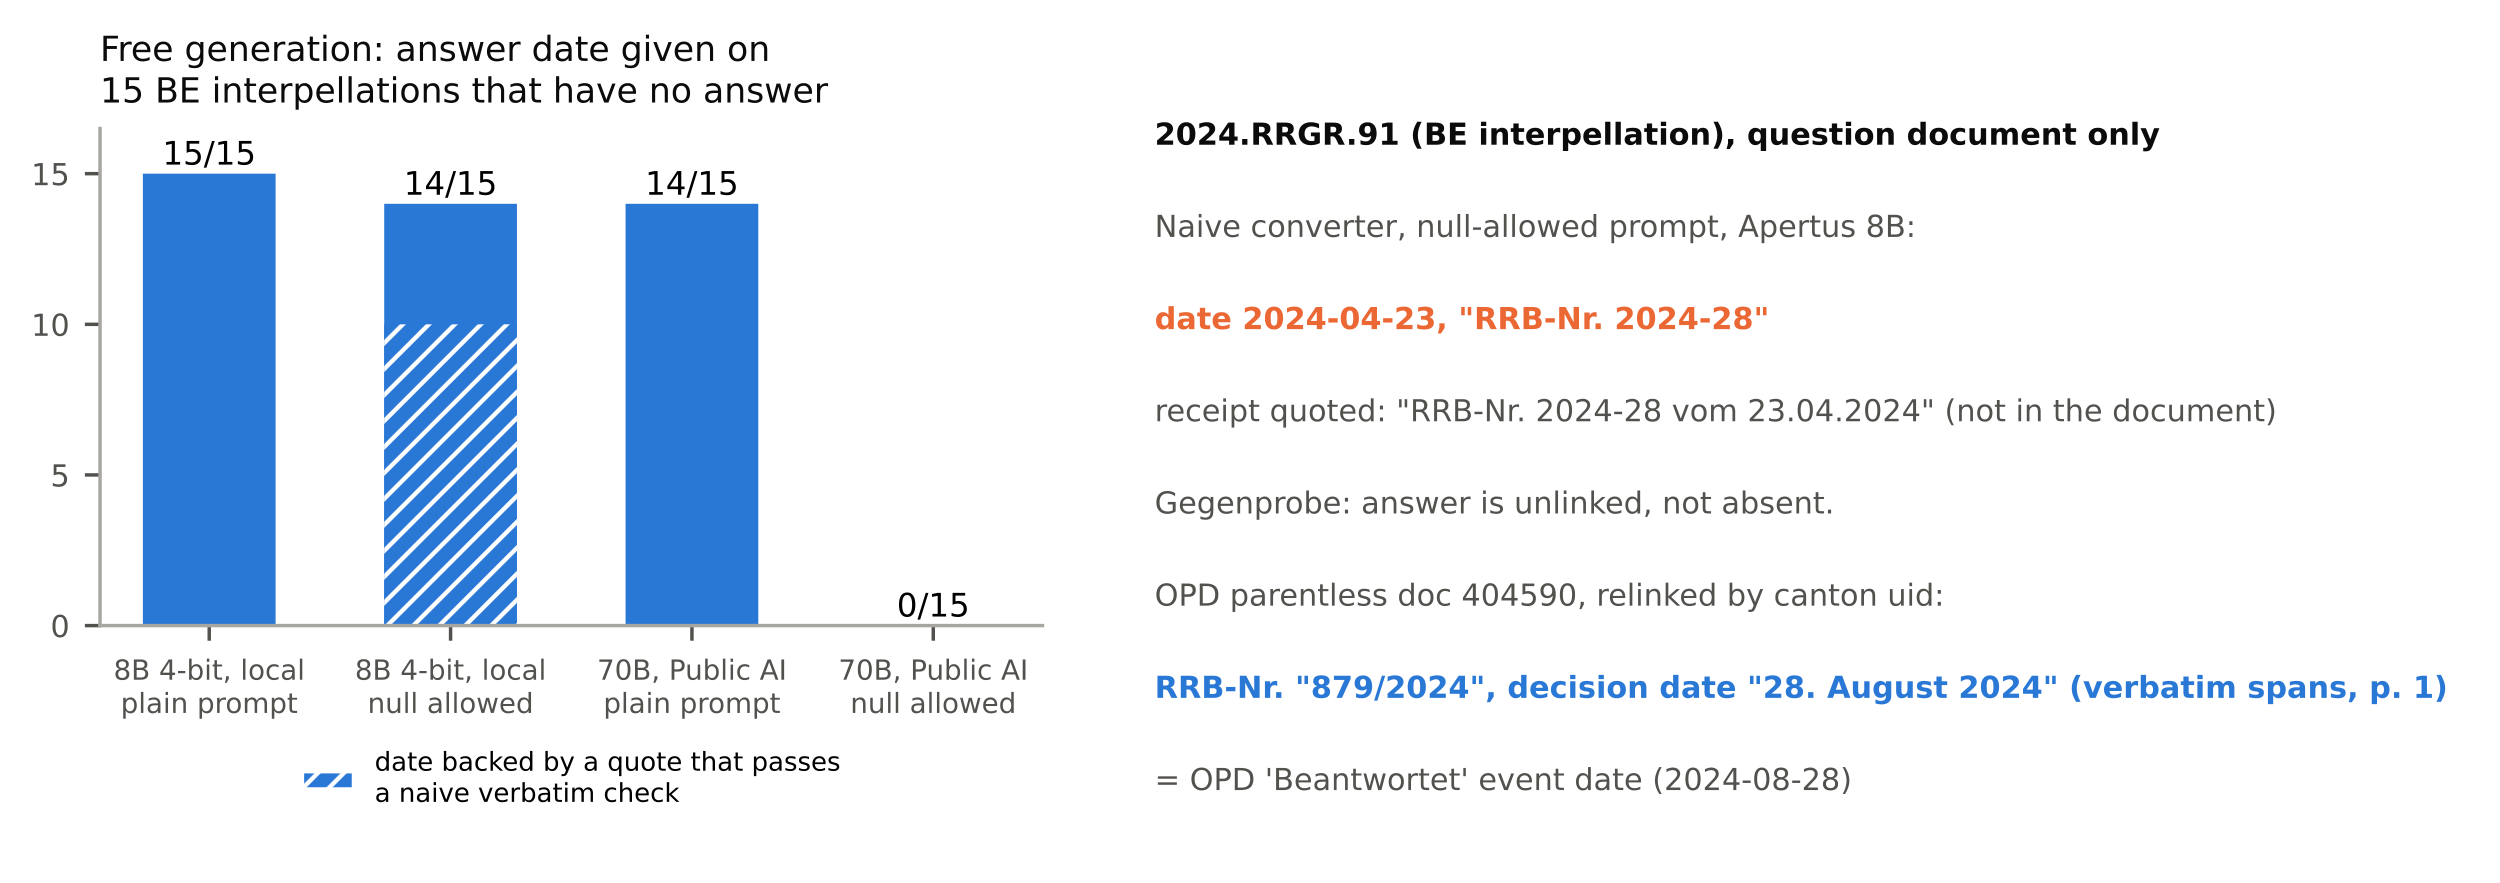
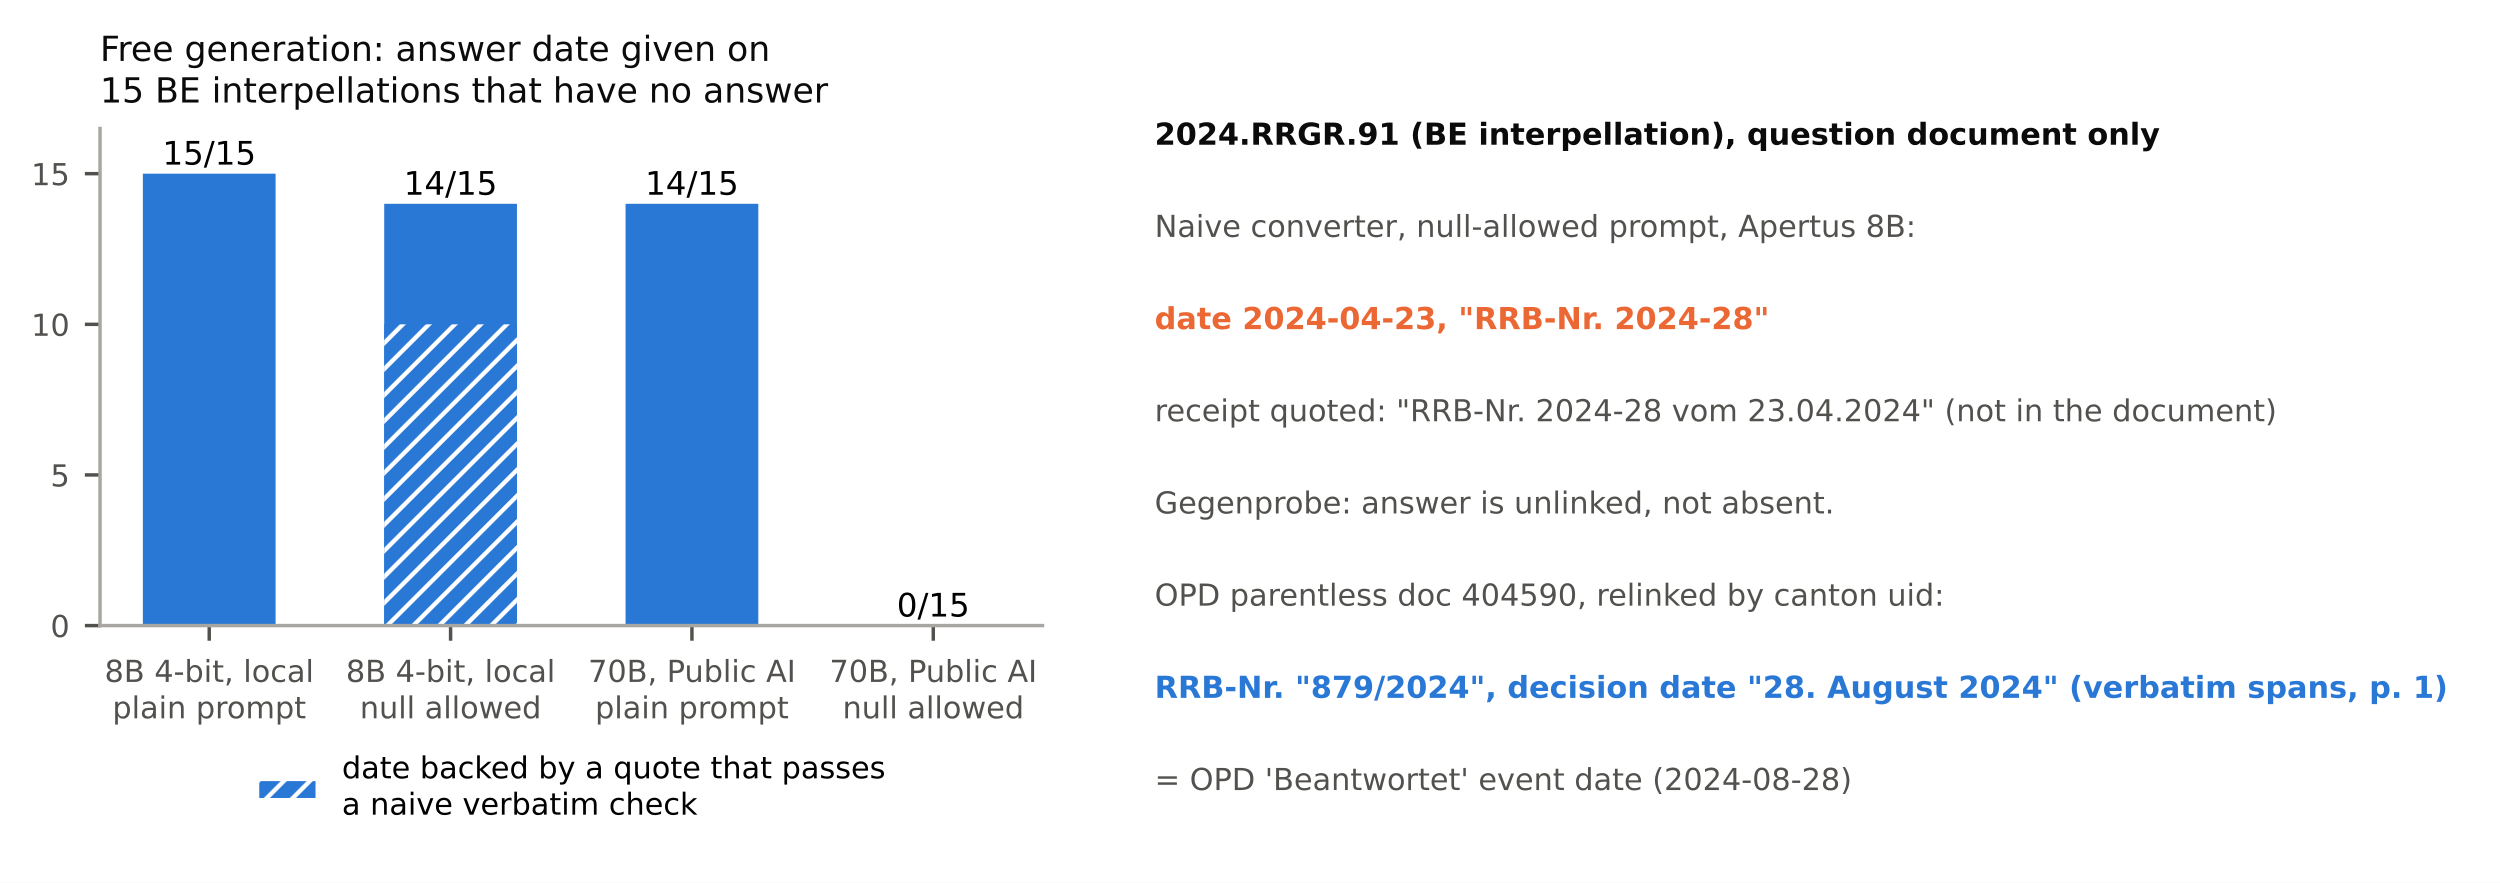
<svg xmlns="http://www.w3.org/2000/svg" xmlns:xlink="http://www.w3.org/1999/xlink" width="577.551pt" height="203.922pt" viewBox="0 0 577.551 203.922" version="1.1">
  <defs>
    <style type="text/css">*{stroke-linejoin: round; stroke-linecap: butt}</style>
  </defs>
  <g id="figure_1">
    <g id="patch_1">
      <path d="M 0 203.922  L 577.551 203.922  L 577.551 0  L 0 0  z " style="fill: #ffffff" />
    </g>
    <g id="axes_1">
      <g id="patch_2">
        <path d="M 23.108 144.522  L 240.835 144.522  L 240.835 29.682  L 23.108 29.682  z " style="fill: #ffffff" />
      </g>
      <g id="patch_3">
-         <path d="M 33.004 144.522  L 63.67 144.522  L 63.67 40.122  L 33.004 40.122  z " clip-path="url(#p068812226f)" style="fill: #2a78d6" />
+         <path d="M 33.004 144.522  L 63.67 144.522  L 63.67 40.122  L 33.004 40.122  z " clip-path="url(#pf9f7e6fd8b)" style="fill: #2a78d6" />
      </g>
      <g id="patch_4">
-         <path d="M 88.76 144.522  L 119.426 144.522  L 119.426 47.082  L 88.76 47.082  z " clip-path="url(#p068812226f)" style="fill: #2a78d6" />
+         <path d="M 88.76 144.522  L 119.426 144.522  L 119.426 47.082  L 88.76 47.082  z " clip-path="url(#pf9f7e6fd8b)" style="fill: #2a78d6" />
      </g>
      <g id="patch_5">
-         <path d="M 144.517 144.522  L 175.183 144.522  L 175.183 47.082  L 144.517 47.082  z " clip-path="url(#p068812226f)" style="fill: #2a78d6" />
+         <path d="M 144.517 144.522  L 175.183 144.522  L 175.183 47.082  L 144.517 47.082  z " clip-path="url(#pf9f7e6fd8b)" style="fill: #2a78d6" />
      </g>
      <g id="patch_6">
-         <path d="M 200.273 144.522  L 230.939 144.522  L 230.939 144.522  L 200.273 144.522  z " clip-path="url(#p068812226f)" style="fill: #2a78d6" />
+         <path d="M 200.273 144.522  L 230.939 144.522  L 230.939 144.522  L 200.273 144.522  z " clip-path="url(#pf9f7e6fd8b)" style="fill: #2a78d6" />
      </g>
      <g id="patch_7">
-         <path d="M 88.76 144.522  L 119.426 144.522  L 119.426 74.922  L 88.76 74.922  z " clip-path="url(#p068812226f)" style="fill: url(#h16202a73f1)" />
+         <path d="M 88.76 144.522  L 119.426 144.522  L 119.426 74.922  L 88.76 74.922  z " clip-path="url(#pf9f7e6fd8b)" style="fill: url(#h4503fef4cd)" />
      </g>
      <g id="matplotlib.axis_1">
        <g id="xtick_1">
          <g id="line2d_1">
            <defs>
-               <path id="m1de4090f6d" d="M 0 0  L 0 3.5  " style="stroke: #52514e; stroke-width: 0.8" />
+               <path id="m8d80622d3a" d="M 0 0  L 0 3.5  " style="stroke: #52514e; stroke-width: 0.8" />
            </defs>
            <g>
-               <use xlink:href="#m1de4090f6d" x="48.337" y="144.522" style="fill: #52514e; stroke: #52514e; stroke-width: 0.8" />
+               <use xlink:href="#m8d80622d3a" x="48.337" y="144.522" style="fill: #52514e; stroke: #52514e; stroke-width: 0.8" />
            </g>
          </g>
          <g id="text_1">
-             <text style="font-size: 6.4px; font-family: 'DejaVu Sans'; fill: #52514e" transform="translate(26.23269 157.0253)">8B 4-bit, local</text>
-             <text style="font-size: 6.4px; font-family: 'DejaVu Sans'; fill: #52514e" transform="translate(27.88418 164.7071)">plain prompt</text>
+             <text style="font-size: 7px; font-family: 'DejaVu Sans'; fill: #52514e" transform="translate(24.16039 157.5413)">8B 4-bit, local</text>
+             <text style="font-size: 7px; font-family: 'DejaVu Sans'; fill: #52514e" transform="translate(25.96672 165.9432)">plain prompt</text>
          </g>
        </g>
        <g id="xtick_2">
          <g id="line2d_2">
            <g>
-               <use xlink:href="#m1de4090f6d" x="104.093" y="144.522" style="fill: #52514e; stroke: #52514e; stroke-width: 0.8" />
+               <use xlink:href="#m8d80622d3a" x="104.093" y="144.522" style="fill: #52514e; stroke: #52514e; stroke-width: 0.8" />
            </g>
          </g>
          <g id="text_2">
-             <text style="font-size: 6.4px; font-family: 'DejaVu Sans'; fill: #52514e" transform="translate(81.98889 157.0253)">8B 4-bit, local</text>
-             <text style="font-size: 6.4px; font-family: 'DejaVu Sans'; fill: #52514e" transform="translate(84.9279 164.7071)">null allowed</text>
+             <text style="font-size: 7px; font-family: 'DejaVu Sans'; fill: #52514e" transform="translate(79.9166 157.5413)">8B 4-bit, local</text>
+             <text style="font-size: 7px; font-family: 'DejaVu Sans'; fill: #52514e" transform="translate(83.13113 165.9432)">null allowed</text>
          </g>
        </g>
        <g id="xtick_3">
          <g id="line2d_3">
            <g>
-               <use xlink:href="#m1de4090f6d" x="159.85" y="144.522" style="fill: #52514e; stroke: #52514e; stroke-width: 0.8" />
+               <use xlink:href="#m8d80622d3a" x="159.85" y="144.522" style="fill: #52514e; stroke: #52514e; stroke-width: 0.8" />
            </g>
          </g>
          <g id="text_3">
-             <text style="font-size: 6.4px; font-family: 'DejaVu Sans'; fill: #52514e" transform="translate(137.9276 157.0253)">70B, Public AI</text>
-             <text style="font-size: 6.4px; font-family: 'DejaVu Sans'; fill: #52514e" transform="translate(139.3966 164.7071)">plain prompt</text>
+             <text style="font-size: 7px; font-family: 'DejaVu Sans'; fill: #52514e" transform="translate(135.8724 157.5413)">70B, Public AI</text>
+             <text style="font-size: 7px; font-family: 'DejaVu Sans'; fill: #52514e" transform="translate(137.4791 165.9432)">plain prompt</text>
          </g>
        </g>
        <g id="xtick_4">
          <g id="line2d_4">
            <g>
-               <use xlink:href="#m1de4090f6d" x="215.606" y="144.522" style="fill: #52514e; stroke: #52514e; stroke-width: 0.8" />
+               <use xlink:href="#m8d80622d3a" x="215.606" y="144.522" style="fill: #52514e; stroke: #52514e; stroke-width: 0.8" />
            </g>
          </g>
          <g id="text_4">
-             <text style="font-size: 6.4px; font-family: 'DejaVu Sans'; fill: #52514e" transform="translate(193.6838 157.0253)">70B, Public AI</text>
-             <text style="font-size: 6.4px; font-family: 'DejaVu Sans'; fill: #52514e" transform="translate(196.4403 164.7071)">null allowed</text>
+             <text style="font-size: 7px; font-family: 'DejaVu Sans'; fill: #52514e" transform="translate(191.6286 157.5413)">70B, Public AI</text>
+             <text style="font-size: 7px; font-family: 'DejaVu Sans'; fill: #52514e" transform="translate(194.6435 165.9432)">null allowed</text>
          </g>
        </g>
      </g>
      <g id="matplotlib.axis_2">
        <g id="ytick_1">
          <g id="line2d_5">
            <defs>
-               <path id="m6e3ef22e89" d="M 0 0  L -3.5 0  " style="stroke: #52514e; stroke-width: 0.8" />
+               <path id="m483308651f" d="M 0 0  L -3.5 0  " style="stroke: #52514e; stroke-width: 0.8" />
            </defs>
            <g>
-               <use xlink:href="#m6e3ef22e89" x="23.108" y="144.522" style="fill: #52514e; stroke: #52514e; stroke-width: 0.8" />
+               <use xlink:href="#m483308651f" x="23.108" y="144.522" style="fill: #52514e; stroke: #52514e; stroke-width: 0.8" />
            </g>
          </g>
          <g id="text_5">
            <text style="font-size: 7px; font-family: 'DejaVu Sans'; text-anchor: end; fill: #52514e" x="16.108" y="147.181" transform="rotate(-0 16.1075 147.1809)">0</text>
          </g>
        </g>
        <g id="ytick_2">
          <g id="line2d_6">
            <g>
-               <use xlink:href="#m6e3ef22e89" x="23.108" y="109.722" style="fill: #52514e; stroke: #52514e; stroke-width: 0.8" />
+               <use xlink:href="#m483308651f" x="23.108" y="109.722" style="fill: #52514e; stroke: #52514e; stroke-width: 0.8" />
            </g>
          </g>
          <g id="text_6">
            <text style="font-size: 7px; font-family: 'DejaVu Sans'; text-anchor: end; fill: #52514e" x="16.108" y="112.381" transform="rotate(-0 16.1075 112.3809)">5</text>
          </g>
        </g>
        <g id="ytick_3">
          <g id="line2d_7">
            <g>
-               <use xlink:href="#m6e3ef22e89" x="23.108" y="74.922" style="fill: #52514e; stroke: #52514e; stroke-width: 0.8" />
+               <use xlink:href="#m483308651f" x="23.108" y="74.922" style="fill: #52514e; stroke: #52514e; stroke-width: 0.8" />
            </g>
          </g>
          <g id="text_7">
            <text style="font-size: 7px; font-family: 'DejaVu Sans'; text-anchor: end; fill: #52514e" x="16.108" y="77.581" transform="rotate(-0 16.1075 77.5809)">10</text>
          </g>
        </g>
        <g id="ytick_4">
          <g id="line2d_8">
            <g>
-               <use xlink:href="#m6e3ef22e89" x="23.108" y="40.122" style="fill: #52514e; stroke: #52514e; stroke-width: 0.8" />
+               <use xlink:href="#m483308651f" x="23.108" y="40.122" style="fill: #52514e; stroke: #52514e; stroke-width: 0.8" />
            </g>
          </g>
          <g id="text_8">
            <text style="font-size: 7px; font-family: 'DejaVu Sans'; text-anchor: end; fill: #52514e" x="16.108" y="42.781" transform="rotate(-0 16.1075 42.7809)">15</text>
          </g>
        </g>
      </g>
      <g id="patch_8">
        <path d="M 23.108 144.522  L 23.108 29.682  " style="fill: none; stroke: #a8a6a0; stroke-width: 0.8; stroke-linejoin: miter; stroke-linecap: square" />
      </g>
      <g id="patch_9">
        <path d="M 23.108 144.522  L 240.835 144.522  " style="fill: none; stroke: #a8a6a0; stroke-width: 0.8; stroke-linejoin: miter; stroke-linecap: square" />
      </g>
      <g id="text_9">
        <text style="font-size: 7.5px; font-family: 'DejaVu Sans'; text-anchor: middle" x="48.337" y="38.034" transform="rotate(-0 48.33718 38.03372)">15/15</text>
      </g>
      <g id="text_10">
        <text style="font-size: 7.5px; font-family: 'DejaVu Sans'; text-anchor: middle" x="104.093" y="44.994" transform="rotate(-0 104.0934 44.99372)">14/15</text>
      </g>
      <g id="text_11">
        <text style="font-size: 7.5px; font-family: 'DejaVu Sans'; text-anchor: middle" x="159.85" y="44.994" transform="rotate(-0 159.8496 44.99372)">14/15</text>
      </g>
      <g id="text_12">
        <text style="font-size: 7.5px; font-family: 'DejaVu Sans'; text-anchor: middle" x="215.606" y="142.434" transform="rotate(-0 215.6058 142.4337)">0/15</text>
      </g>
      <g id="text_13">
        <text style="font-size: 8px; font-family: 'DejaVu Sans'; fill: #0b0b0b" transform="translate(23.1075 14.07953)">Free generation: answer date given on</text>
        <text style="font-size: 8px; font-family: 'DejaVu Sans'; fill: #0b0b0b" transform="translate(23.1075 23.68172)">15 BE interpellations that have no answer</text>
      </g>
      <g id="legend_1">
        <g id="patch_10">
-           <path d="M 69.761 182.371  L 81.761 182.371  L 81.761 178.171  L 69.761 178.171  z " style="fill: url(#h16202a73f1); stroke: #ffffff; stroke-linejoin: miter" />
+           <path d="M 59.393 184.851  L 73.393 184.851  L 73.393 179.951  L 59.393 179.951  z " style="fill: url(#h4503fef4cd); stroke: #ffffff; stroke-linejoin: miter" />
        </g>
        <g id="text_14">
-           <text style="font-size: 6px; font-family: 'DejaVu Sans'" transform="translate(86.56134 178.0494)">date backed by a quote that passes</text>
-           <text style="font-size: 6px; font-family: 'DejaVu Sans'" transform="translate(86.56134 185.251)">a naive verbatim check</text>
+           <text style="font-size: 7px; font-family: 'DejaVu Sans'" transform="translate(78.99298 179.8093)">date backed by a quote that passes</text>
+           <text style="font-size: 7px; font-family: 'DejaVu Sans'" transform="translate(78.99298 188.2112)">a naive verbatim check</text>
        </g>
      </g>
    </g>
    <g id="axes_2">
      <g id="text_15">
        <text style="font-weight: 700; font-size: 7px; font-family: 'DejaVu Sans'; text-anchor: start; fill: #0b0b0b" x="266.755" y="33.435" transform="rotate(-0 266.7555 33.43462)">2024.RRGR.91 (BE interpellation), question document only</text>
      </g>
      <g id="text_16">
        <text style="font-size: 7px; font-family: 'DejaVu Sans'; text-anchor: start; fill: #52514e" x="266.755" y="54.732" transform="rotate(-0 266.7555 54.73222)">Naive converter, null-allowed prompt, Apertus 8B:</text>
      </g>
      <g id="text_17">
        <text style="font-weight: 700; font-size: 7px; font-family: 'DejaVu Sans'; text-anchor: start; fill: #eb6834" x="266.755" y="76.03" transform="rotate(-0 266.7555 76.02983)">  date 2024-04-23, "RRB-Nr. 2024-28"</text>
      </g>
      <g id="text_18">
        <text style="font-size: 7px; font-family: 'DejaVu Sans'; text-anchor: start; fill: #52514e" x="266.755" y="97.327" transform="rotate(-0 266.7555 97.32743)">  receipt quoted: "RRB-Nr. 2024-28 vom 23.04.2024" (not in the document)</text>
      </g>
      <g id="text_19">
        <text style="font-size: 7px; font-family: 'DejaVu Sans'; text-anchor: start; fill: #52514e" x="266.755" y="118.625" transform="rotate(-0 266.7555 118.625)">Gegenprobe: answer is unlinked, not absent.</text>
      </g>
      <g id="text_20">
        <text style="font-size: 7px; font-family: 'DejaVu Sans'; text-anchor: start; fill: #52514e" x="266.755" y="139.923" transform="rotate(-0 266.7555 139.9226)">  OPD parentless doc 404590, relinked by canton uid:</text>
      </g>
      <g id="text_21">
        <text style="font-weight: 700; font-size: 7px; font-family: 'DejaVu Sans'; text-anchor: start; fill: #2a78d6" x="266.755" y="161.22" transform="rotate(-0 266.7555 161.2202)">  RRB-Nr. "879/2024", decision date "28. August 2024" (verbatim spans, p. 1)</text>
      </g>
      <g id="text_22">
        <text style="font-size: 7px; font-family: 'DejaVu Sans'; text-anchor: start; fill: #52514e" x="266.755" y="182.518" transform="rotate(-0 266.7555 182.5178)">  = OPD 'Beantwortet' event date (2024-08-28)</text>
      </g>
    </g>
  </g>
  <defs>
-     <clipPath id="p068812226f">
+     <clipPath id="pf9f7e6fd8b">
      <rect x="23.108" y="29.682" width="217.728" height="114.84" />
    </clipPath>
  </defs>
  <defs>
-     <pattern id="h16202a73f1" patternUnits="userSpaceOnUse" x="0" y="0" width="72" height="72">
+     <pattern id="h4503fef4cd" patternUnits="userSpaceOnUse" x="0" y="0" width="72" height="72">
      <rect x="0" y="0" width="73" height="73" fill="#2a78d6" />
      <path d="M -36 36  L 36 -36  M -33 39  L 39 -33  M -30 42  L 42 -30  M -27 45  L 45 -27  M -24 48  L 48 -24  M -21 51  L 51 -21  M -18 54  L 54 -18  M -15 57  L 57 -15  M -12 60  L 60 -12  M -9 63  L 63 -9  M -6 66  L 66 -6  M -3 69  L 69 -3  M 0 72  L 72 0  M 3 75  L 75 3  M 6 78  L 78 6  M 9 81  L 81 9  M 12 84  L 84 12  M 15 87  L 87 15  M 18 90  L 90 18  M 21 93  L 93 21  M 24 96  L 96 24  M 27 99  L 99 27  M 30 102  L 102 30  M 33 105  L 105 33  M 36 108  L 108 36  " style="fill: #ffffff; stroke: #ffffff; stroke-width: 1.0; stroke-linecap: butt; stroke-linejoin: miter" />
    </pattern>
  </defs>
</svg>
